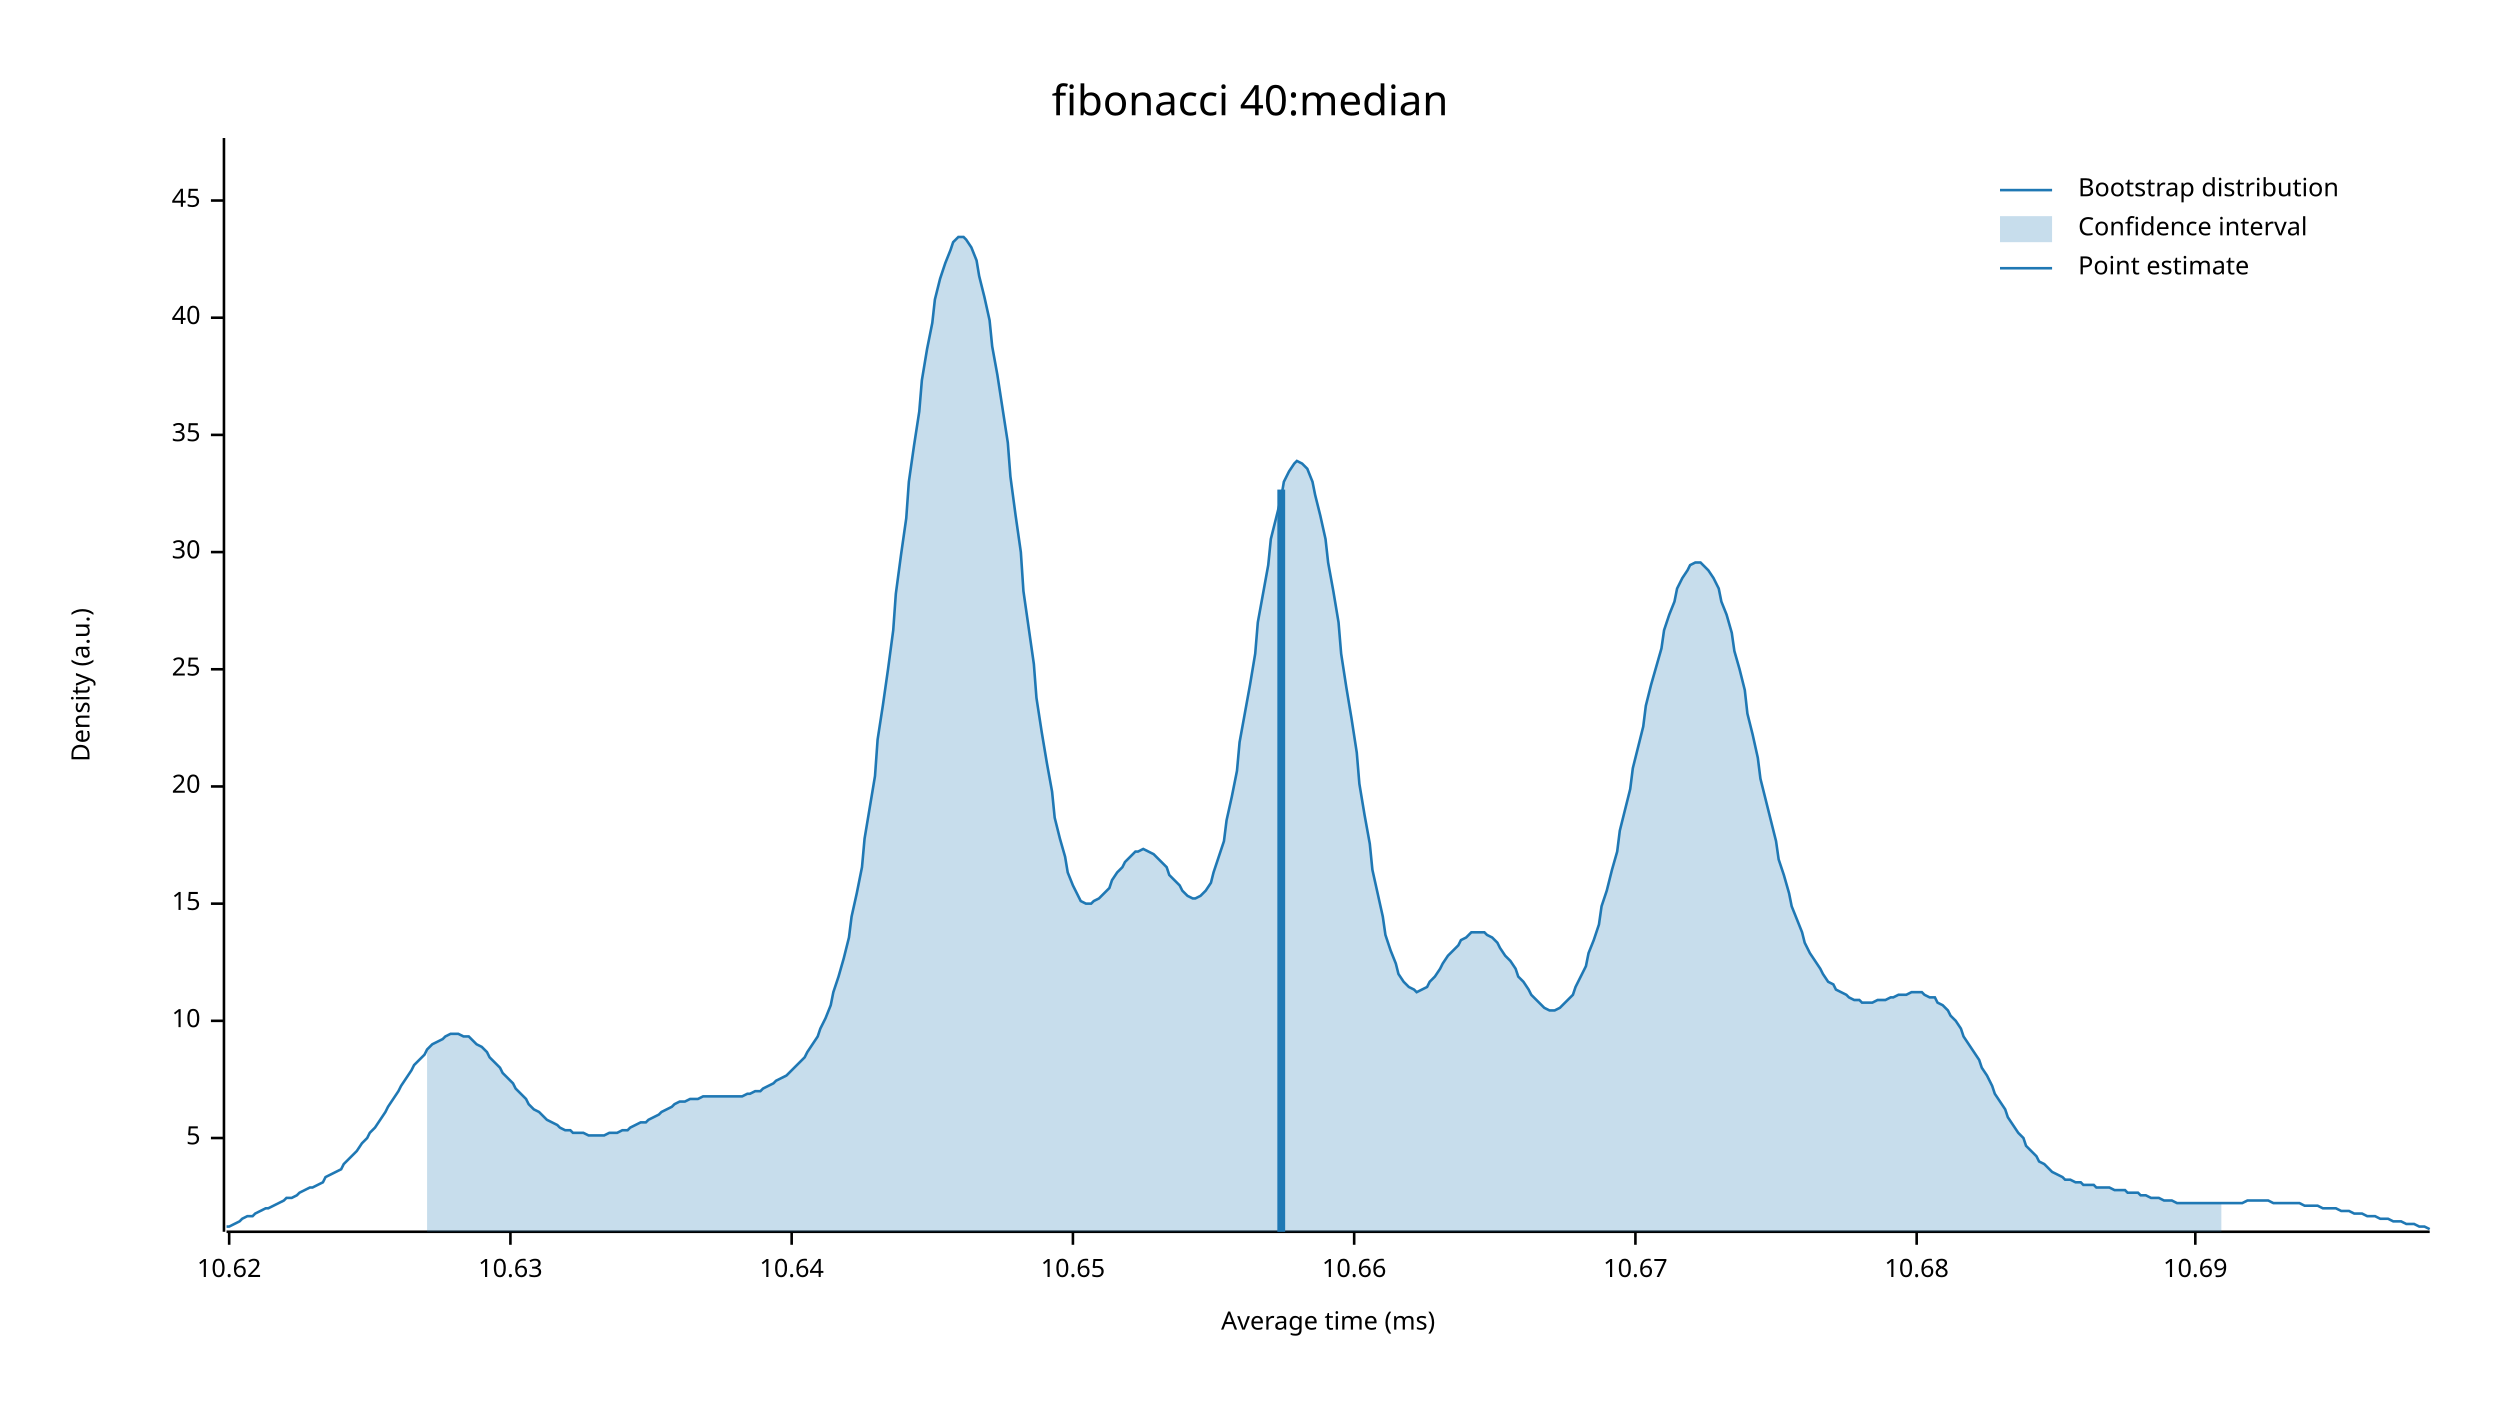
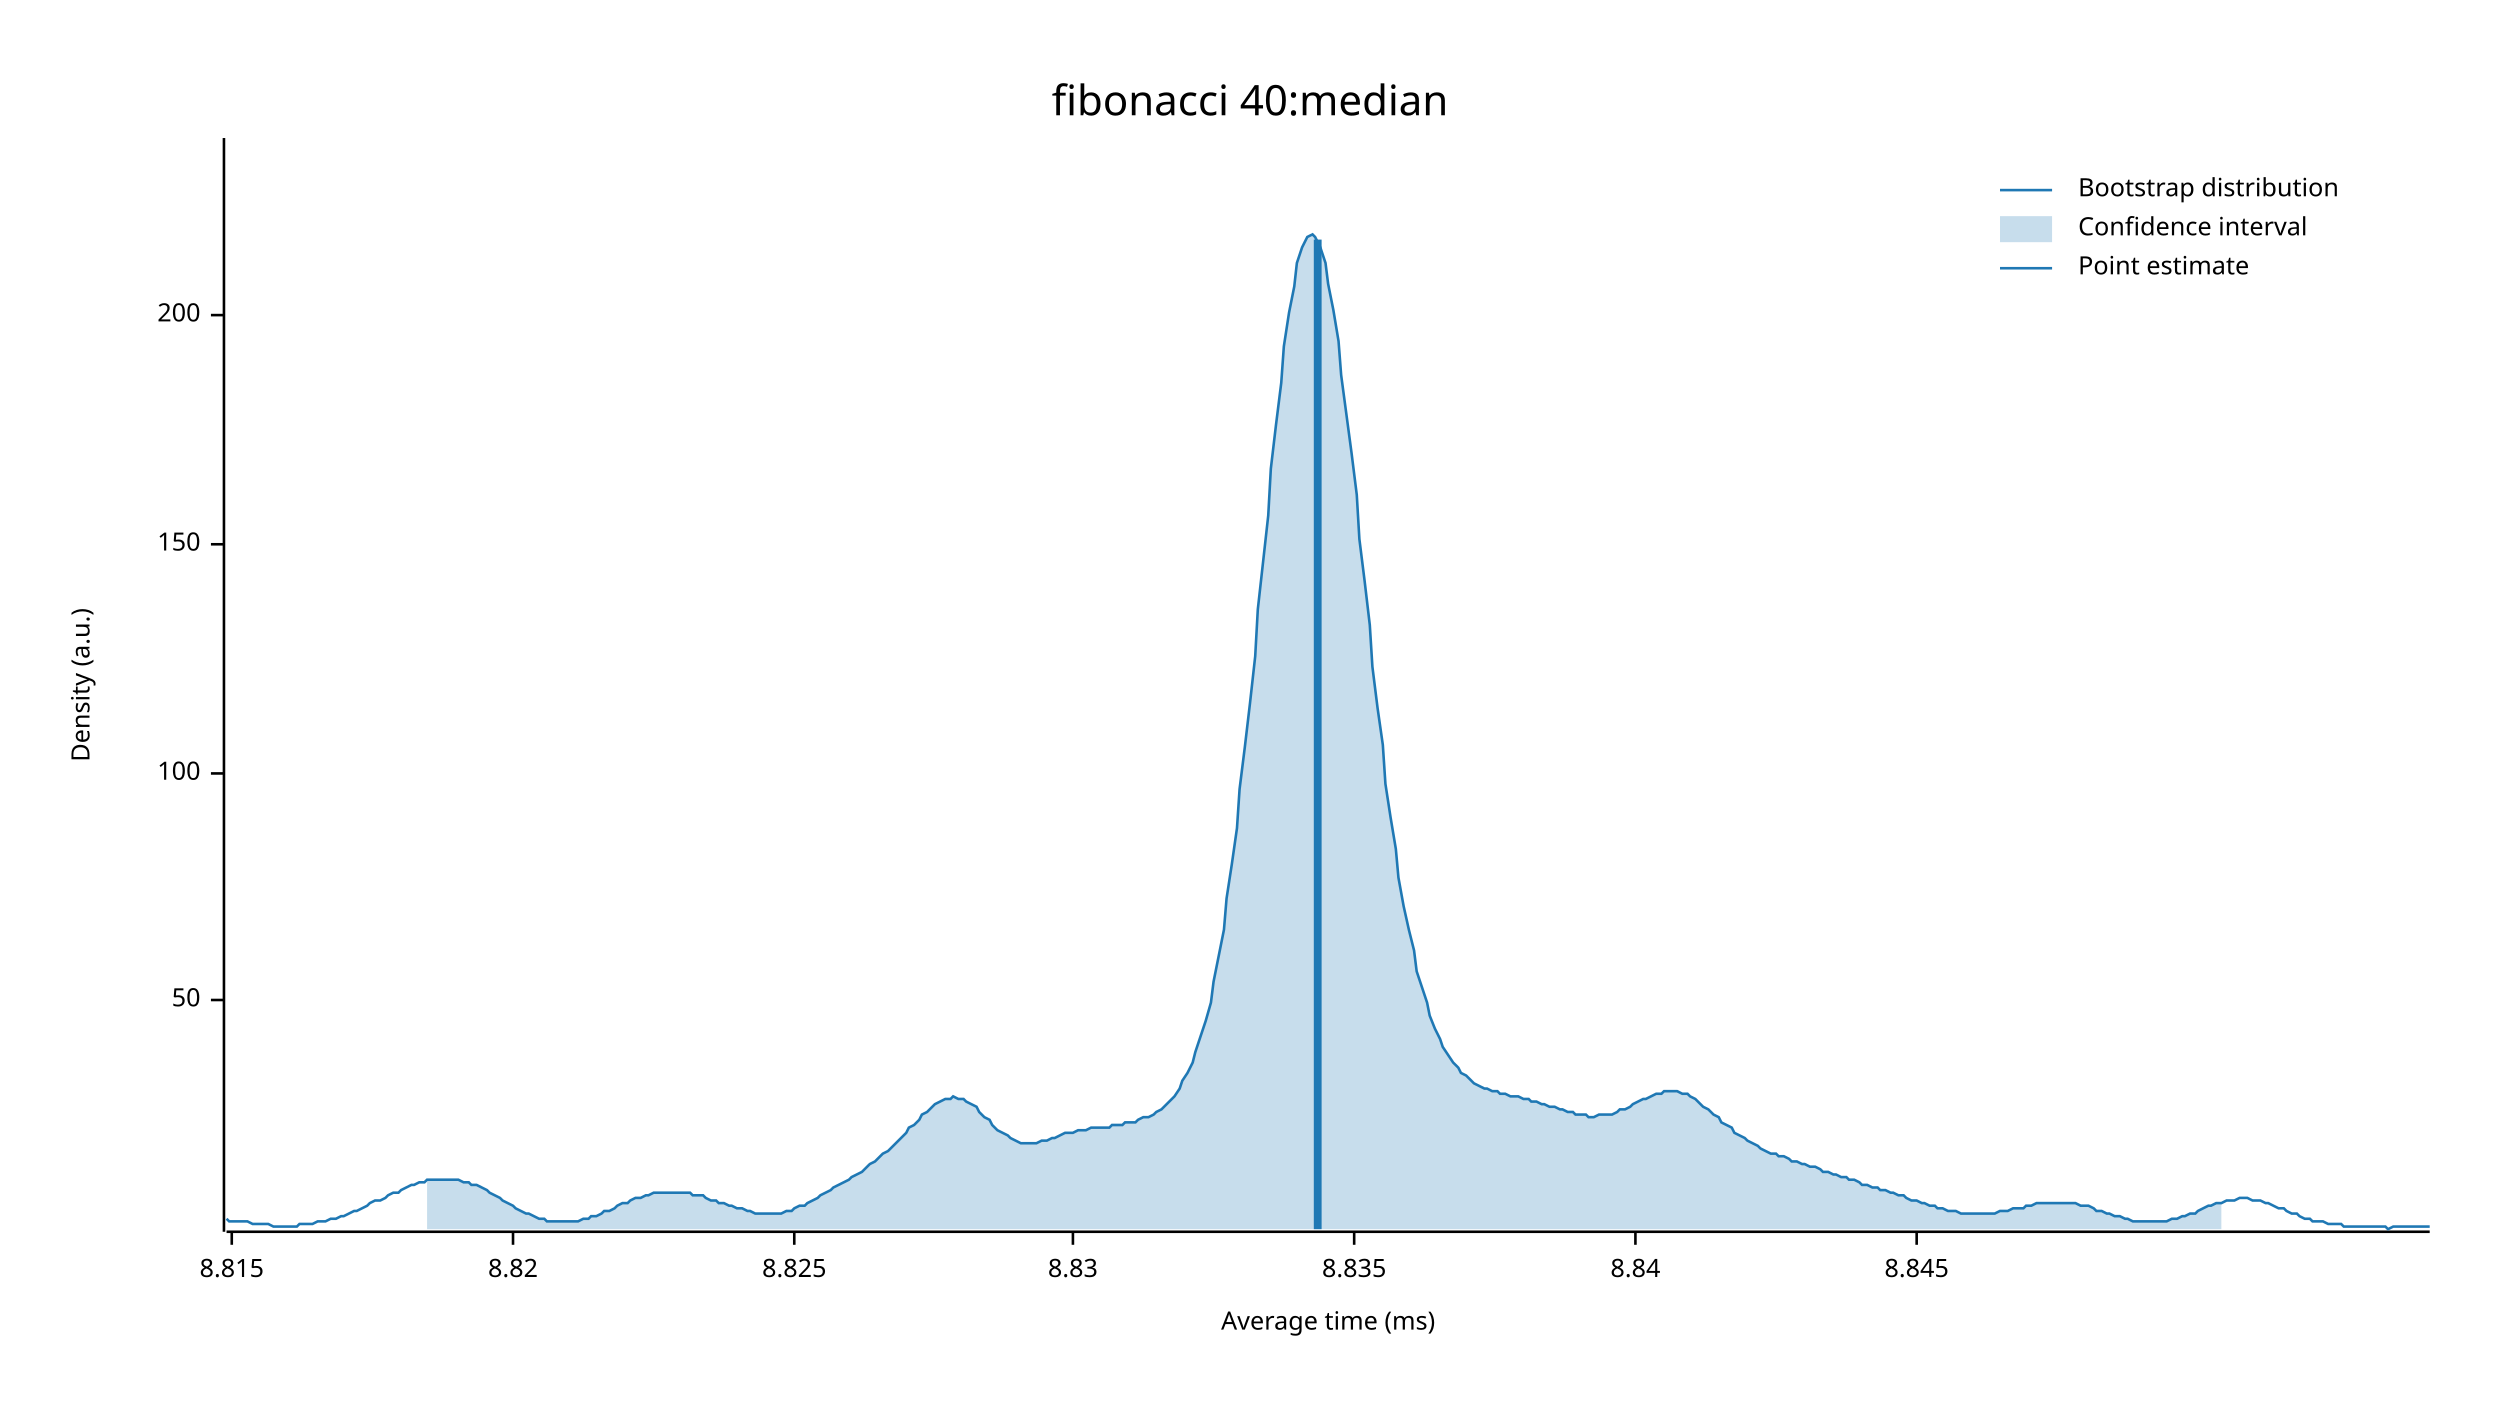
<svg xmlns="http://www.w3.org/2000/svg" width="960" height="540">
  <text x="480" y="32" dy="0.76em" text-anchor="middle" font-family="sans-serif" font-size="16.129" opacity="1" fill="#000000">
fibonacci 40:median
</text>
  <text x="27" y="263" dy="0.76em" text-anchor="middle" font-family="sans-serif" font-size="9.677" opacity="1" fill="#000000" transform="rotate(270, 27, 263)">
Density (a.u.)
</text>
  <text x="510" y="513" dy="-0.5ex" text-anchor="middle" font-family="sans-serif" font-size="9.677" opacity="1" fill="#000000">
Average time (ms)
</text>
  <polyline fill="none" opacity="1" stroke="#000000" stroke-width="1" points="86,53 86,473 " />
-   <text x="77" y="437" dy="0.5ex" text-anchor="end" font-family="sans-serif" font-size="9.677" opacity="1" fill="#000000">
- 5
+   <text x="77" y="384" dy="0.5ex" text-anchor="end" font-family="sans-serif" font-size="9.677" opacity="1" fill="#000000">
+ 50
</text>
-   <polyline fill="none" opacity="1" stroke="#000000" stroke-width="1" points="81,437 86,437 " />
-   <text x="77" y="392" dy="0.5ex" text-anchor="end" font-family="sans-serif" font-size="9.677" opacity="1" fill="#000000">
- 10
+   <polyline fill="none" opacity="1" stroke="#000000" stroke-width="1" points="81,384 86,384 " />
+   <text x="77" y="297" dy="0.5ex" text-anchor="end" font-family="sans-serif" font-size="9.677" opacity="1" fill="#000000">
+ 100
</text>
-   <polyline fill="none" opacity="1" stroke="#000000" stroke-width="1" points="81,392 86,392 " />
-   <text x="77" y="347" dy="0.5ex" text-anchor="end" font-family="sans-serif" font-size="9.677" opacity="1" fill="#000000">
- 15
+   <polyline fill="none" opacity="1" stroke="#000000" stroke-width="1" points="81,297 86,297 " />
+   <text x="77" y="209" dy="0.5ex" text-anchor="end" font-family="sans-serif" font-size="9.677" opacity="1" fill="#000000">
+ 150
</text>
-   <polyline fill="none" opacity="1" stroke="#000000" stroke-width="1" points="81,347 86,347 " />
-   <text x="77" y="302" dy="0.5ex" text-anchor="end" font-family="sans-serif" font-size="9.677" opacity="1" fill="#000000">
- 20
+   <polyline fill="none" opacity="1" stroke="#000000" stroke-width="1" points="81,209 86,209 " />
+   <text x="77" y="121" dy="0.5ex" text-anchor="end" font-family="sans-serif" font-size="9.677" opacity="1" fill="#000000">
+ 200
</text>
-   <polyline fill="none" opacity="1" stroke="#000000" stroke-width="1" points="81,302 86,302 " />
-   <text x="77" y="257" dy="0.5ex" text-anchor="end" font-family="sans-serif" font-size="9.677" opacity="1" fill="#000000">
- 25
+   <polyline fill="none" opacity="1" stroke="#000000" stroke-width="1" points="81,121 86,121 " />
+   <polyline fill="none" opacity="1" stroke="#000000" stroke-width="1" points="87,473 933,473 " />
+   <text x="89" y="483" dy="0.76em" text-anchor="middle" font-family="sans-serif" font-size="9.677" opacity="1" fill="#000000">
+ 8.815
</text>
-   <polyline fill="none" opacity="1" stroke="#000000" stroke-width="1" points="81,257 86,257 " />
-   <text x="77" y="212" dy="0.5ex" text-anchor="end" font-family="sans-serif" font-size="9.677" opacity="1" fill="#000000">
- 30
+   <polyline fill="none" opacity="1" stroke="#000000" stroke-width="1" points="89,473 89,478 " />
+   <text x="197" y="483" dy="0.76em" text-anchor="middle" font-family="sans-serif" font-size="9.677" opacity="1" fill="#000000">
+ 8.82
</text>
-   <polyline fill="none" opacity="1" stroke="#000000" stroke-width="1" points="81,212 86,212 " />
-   <text x="77" y="167" dy="0.5ex" text-anchor="end" font-family="sans-serif" font-size="9.677" opacity="1" fill="#000000">
- 35
+   <polyline fill="none" opacity="1" stroke="#000000" stroke-width="1" points="197,473 197,478 " />
+   <text x="305" y="483" dy="0.76em" text-anchor="middle" font-family="sans-serif" font-size="9.677" opacity="1" fill="#000000">
+ 8.825
</text>
-   <polyline fill="none" opacity="1" stroke="#000000" stroke-width="1" points="81,167 86,167 " />
-   <text x="77" y="122" dy="0.5ex" text-anchor="end" font-family="sans-serif" font-size="9.677" opacity="1" fill="#000000">
- 40
- </text>
-   <polyline fill="none" opacity="1" stroke="#000000" stroke-width="1" points="81,122 86,122 " />
-   <text x="77" y="77" dy="0.5ex" text-anchor="end" font-family="sans-serif" font-size="9.677" opacity="1" fill="#000000">
- 45
- </text>
-   <polyline fill="none" opacity="1" stroke="#000000" stroke-width="1" points="81,77 86,77 " />
-   <polyline fill="none" opacity="1" stroke="#000000" stroke-width="1" points="87,473 933,473 " />
-   <text x="88" y="483" dy="0.76em" text-anchor="middle" font-family="sans-serif" font-size="9.677" opacity="1" fill="#000000">
- 10.62
- </text>
-   <polyline fill="none" opacity="1" stroke="#000000" stroke-width="1" points="88,473 88,478 " />
-   <text x="196" y="483" dy="0.76em" text-anchor="middle" font-family="sans-serif" font-size="9.677" opacity="1" fill="#000000">
- 10.63
- </text>
-   <polyline fill="none" opacity="1" stroke="#000000" stroke-width="1" points="196,473 196,478 " />
-   <text x="304" y="483" dy="0.76em" text-anchor="middle" font-family="sans-serif" font-size="9.677" opacity="1" fill="#000000">
- 10.64
- </text>
-   <polyline fill="none" opacity="1" stroke="#000000" stroke-width="1" points="304,473 304,478 " />
+   <polyline fill="none" opacity="1" stroke="#000000" stroke-width="1" points="305,473 305,478 " />
  <text x="412" y="483" dy="0.76em" text-anchor="middle" font-family="sans-serif" font-size="9.677" opacity="1" fill="#000000">
- 10.65
+ 8.83
</text>
  <polyline fill="none" opacity="1" stroke="#000000" stroke-width="1" points="412,473 412,478 " />
  <text x="520" y="483" dy="0.76em" text-anchor="middle" font-family="sans-serif" font-size="9.677" opacity="1" fill="#000000">
- 10.66
+ 8.835
</text>
  <polyline fill="none" opacity="1" stroke="#000000" stroke-width="1" points="520,473 520,478 " />
  <text x="628" y="483" dy="0.76em" text-anchor="middle" font-family="sans-serif" font-size="9.677" opacity="1" fill="#000000">
- 10.67
+ 8.84
</text>
  <polyline fill="none" opacity="1" stroke="#000000" stroke-width="1" points="628,473 628,478 " />
  <text x="736" y="483" dy="0.76em" text-anchor="middle" font-family="sans-serif" font-size="9.677" opacity="1" fill="#000000">
- 10.68
+ 8.845
</text>
  <polyline fill="none" opacity="1" stroke="#000000" stroke-width="1" points="736,473 736,478 " />
-   <text x="843" y="483" dy="0.76em" text-anchor="middle" font-family="sans-serif" font-size="9.677" opacity="1" fill="#000000">
- 10.69
- </text>
-   <polyline fill="none" opacity="1" stroke="#000000" stroke-width="1" points="843,473 843,478 " />
-   <polyline fill="none" opacity="1" stroke="#1F78B4" stroke-width="1" points="87,471 88,471 90,470 92,469 93,468 95,467 97,467 98,466 100,465 102,464 103,464 105,463 107,462 109,461 110,460 112,460 114,459 115,458 117,457 119,456 120,456 122,455 124,454 125,452 127,451 129,450 131,449 132,447 134,445 136,443 137,442 139,439 141,437 142,435 144,433 146,430 148,427 149,425 151,422 153,419 154,417 156,414 158,411 159,409 161,407 163,405 164,403 166,401 168,400 170,399 171,398 173,397 175,397 176,397 178,398 180,398 181,399 183,401 185,402 187,404 188,406 190,408 192,410 193,412 195,414 197,416 198,418 200,420 202,422 203,424 205,426 207,427 209,429 210,430 212,431 214,432 215,433 217,434 219,434 220,435 222,435 224,435 226,436 227,436 229,436 231,436 232,436 234,435 236,435 237,435 239,434 241,434 242,433 244,432 246,431 248,431 249,430 251,429 253,428 254,427 256,426 258,425 259,424 261,423 263,423 265,422 266,422 268,422 270,421 271,421 273,421 275,421 276,421 278,421 280,421 281,421 283,421 285,421 287,420 288,420 290,419 292,419 293,418 295,417 297,416 298,415 300,414 302,413 304,411 305,410 307,408 309,406 310,404 312,401 314,398 315,395 317,391 319,386 320,381 322,375 324,368 326,360 327,352 329,343 331,333 332,322 334,310 336,298 337,284 339,271 341,257 343,242 344,228 346,213 348,199 349,185 351,171 353,158 354,146 356,134 358,124 359,115 361,107 363,101 365,96 366,93 368,91 370,91 371,92 373,95 375,100 376,106 378,114 380,123 381,133 383,144 385,157 387,170 388,183 390,198 392,212 393,227 395,241 397,255 398,268 400,281 402,293 404,304 405,314 407,322 409,329 410,335 412,340 414,344 415,346 417,347 419,347 420,346 422,345 424,343 426,341 427,338 429,335 431,333 432,331 434,329 436,327 437,327 439,326 441,327 443,328 444,329 446,331 448,333 449,336 451,338 453,340 454,342 456,344 458,345 459,345 461,344 463,342 465,339 466,335 468,329 470,323 471,315 473,306 475,296 476,285 478,274 480,263 482,251 483,239 485,228 487,217 488,207 490,199 492,191 493,185 495,181 497,178 498,177 500,178 502,180 504,185 505,190 507,198 509,207 510,216 512,227 514,239 515,251 517,264 519,276 521,289 522,301 524,313 526,324 527,334 529,343 531,352 532,359 534,365 536,370 537,374 539,377 541,379 543,380 544,381 546,380 548,379 549,377 551,375 553,372 554,370 556,367 558,365 560,363 561,361 563,360 565,358 566,358 568,358 570,358 571,359 573,360 575,362 576,364 578,367 580,369 582,372 583,375 585,377 587,380 588,382 590,384 592,386 593,387 595,388 597,388 599,387 600,386 602,384 604,382 605,379 607,375 609,371 610,366 612,361 614,355 615,348 617,342 619,334 621,327 622,319 624,311 626,303 627,295 629,287 631,279 632,271 634,263 636,256 638,249 639,242 641,236 643,231 644,226 646,222 648,219 649,217 651,216 653,216 654,217 656,219 658,222 660,226 661,231 663,236 665,243 666,250 668,257 670,265 671,274 673,282 675,291 676,299 678,307 680,315 682,323 683,330 685,336 687,343 688,348 690,353 692,358 693,362 695,366 697,369 699,372 700,374 702,377 704,378 705,380 707,381 709,382 710,383 712,384 714,384 715,385 717,385 719,385 721,384 722,384 724,384 726,383 727,383 729,382 731,382 732,382 734,381 736,381 738,381 739,382 741,383 743,383 744,385 746,386 748,388 749,390 751,392 753,395 754,398 756,401 758,404 760,407 761,410 763,413 765,417 766,420 768,423 770,426 771,429 773,432 775,435 777,437 778,440 780,442 782,444 783,446 785,447 787,449 788,450 790,451 792,452 793,453 795,453 797,454 799,454 800,455 802,455 804,455 805,456 807,456 809,456 810,456 812,457 814,457 816,457 817,458 819,458 821,458 822,459 824,459 826,460 827,460 829,460 831,461 832,461 834,461 836,462 838,462 839,462 841,462 843,462 844,462 846,462 848,462 849,462 851,462 853,462 855,462 856,462 858,462 860,462 861,462 863,461 865,461 866,461 868,461 870,461 871,461 873,462 875,462 877,462 878,462 880,462 882,462 883,462 885,463 887,463 888,463 890,463 892,464 894,464 895,464 897,464 899,465 900,465 902,465 904,466 905,466 907,466 909,467 910,467 912,467 914,468 916,468 917,468 919,469 921,469 922,469 924,470 926,470 927,470 929,471 931,471 933,472 " />
-   <polygon opacity="0.25" fill="#1F78B4" points="164,403 166,401 168,400 170,399 171,398 173,397 175,397 176,397 178,398 180,398 181,399 183,401 185,402 187,404 188,406 190,408 192,410 193,412 195,414 197,416 198,418 200,420 202,422 203,424 205,426 207,427 209,429 210,430 212,431 214,432 215,433 217,434 219,434 220,435 222,435 224,435 226,436 227,436 229,436 231,436 232,436 234,435 236,435 237,435 239,434 241,434 242,433 244,432 246,431 248,431 249,430 251,429 253,428 254,427 256,426 258,425 259,424 261,423 263,423 265,422 266,422 268,422 270,421 271,421 273,421 275,421 276,421 278,421 280,421 281,421 283,421 285,421 287,420 288,420 290,419 292,419 293,418 295,417 297,416 298,415 300,414 302,413 304,411 305,410 307,408 309,406 310,404 312,401 314,398 315,395 317,391 319,386 320,381 322,375 324,368 326,360 327,352 329,343 331,333 332,322 334,310 336,298 337,284 339,271 341,257 343,242 344,228 346,213 348,199 349,185 351,171 353,158 354,146 356,134 358,124 359,115 361,107 363,101 365,96 366,93 368,91 370,91 371,92 373,95 375,100 376,106 378,114 380,123 381,133 383,144 385,157 387,170 388,183 390,198 392,212 393,227 395,241 397,255 398,268 400,281 402,293 404,304 405,314 407,322 409,329 410,335 412,340 414,344 415,346 417,347 419,347 420,346 422,345 424,343 426,341 427,338 429,335 431,333 432,331 434,329 436,327 437,327 439,326 441,327 443,328 444,329 446,331 448,333 449,336 451,338 453,340 454,342 456,344 458,345 459,345 461,344 463,342 465,339 466,335 468,329 470,323 471,315 473,306 475,296 476,285 478,274 480,263 482,251 483,239 485,228 487,217 488,207 490,199 492,191 493,185 495,181 497,178 498,177 500,178 502,180 504,185 505,190 507,198 509,207 510,216 512,227 514,239 515,251 517,264 519,276 521,289 522,301 524,313 526,324 527,334 529,343 531,352 532,359 534,365 536,370 537,374 539,377 541,379 543,380 544,381 546,380 548,379 549,377 551,375 553,372 554,370 556,367 558,365 560,363 561,361 563,360 565,358 566,358 568,358 570,358 571,359 573,360 575,362 576,364 578,367 580,369 582,372 583,375 585,377 587,380 588,382 590,384 592,386 593,387 595,388 597,388 599,387 600,386 602,384 604,382 605,379 607,375 609,371 610,366 612,361 614,355 615,348 617,342 619,334 621,327 622,319 624,311 626,303 627,295 629,287 631,279 632,271 634,263 636,256 638,249 639,242 641,236 643,231 644,226 646,222 648,219 649,217 651,216 653,216 654,217 656,219 658,222 660,226 661,231 663,236 665,243 666,250 668,257 670,265 671,274 673,282 675,291 676,299 678,307 680,315 682,323 683,330 685,336 687,343 688,348 690,353 692,358 693,362 695,366 697,369 699,372 700,374 702,377 704,378 705,380 707,381 709,382 710,383 712,384 714,384 715,385 717,385 719,385 721,384 722,384 724,384 726,383 727,383 729,382 731,382 732,382 734,381 736,381 738,381 739,382 741,383 743,383 744,385 746,386 748,388 749,390 751,392 753,395 754,398 756,401 758,404 760,407 761,410 763,413 765,417 766,420 768,423 770,426 771,429 773,432 775,435 777,437 778,440 780,442 782,444 783,446 785,447 787,449 788,450 790,451 792,452 793,453 795,453 797,454 799,454 800,455 802,455 804,455 805,456 807,456 809,456 810,456 812,457 814,457 816,457 817,458 819,458 821,458 822,459 824,459 826,460 827,460 829,460 831,461 832,461 834,461 836,462 838,462 839,462 841,462 843,462 844,462 846,462 848,462 849,462 851,462 853,462 853,473 164,473 " />
-   <polyline fill="none" opacity="1" stroke="#1F78B4" stroke-width="3" points="492,473 492,188 " />
+   <polyline fill="none" opacity="1" stroke="#1F78B4" stroke-width="1" points="87,468 88,469 90,469 92,469 93,469 95,469 97,470 98,470 100,470 102,470 103,470 105,471 107,471 109,471 110,471 112,471 114,471 115,470 117,470 119,470 120,470 122,469 124,469 125,469 127,468 129,468 131,467 132,467 134,466 136,465 137,465 139,464 141,463 142,462 144,461 146,461 148,460 149,459 151,458 153,458 154,457 156,456 158,455 159,455 161,454 163,454 164,453 166,453 168,453 170,453 171,453 173,453 175,453 176,453 178,454 180,454 181,455 183,455 185,456 187,457 188,458 190,459 192,460 193,461 195,462 197,463 198,464 200,465 202,466 203,466 205,467 207,468 209,468 210,469 212,469 214,469 215,469 217,469 219,469 220,469 222,469 224,468 226,468 227,467 229,467 231,466 232,465 234,465 236,464 237,463 239,462 241,462 242,461 244,460 246,460 248,459 249,459 251,458 253,458 254,458 256,458 258,458 259,458 261,458 263,458 265,458 266,459 268,459 270,459 271,460 273,461 275,461 276,462 278,462 280,463 281,463 283,464 285,464 287,465 288,465 290,466 292,466 293,466 295,466 297,466 298,466 300,466 302,465 304,465 305,464 307,463 309,463 310,462 312,461 314,460 315,459 317,458 319,457 320,456 322,455 324,454 326,453 327,452 329,451 331,450 332,449 334,447 336,446 337,445 339,443 341,442 343,440 344,439 346,437 348,435 349,433 351,432 353,430 354,428 356,427 358,425 359,424 361,423 363,422 365,422 366,421 368,422 370,422 371,423 373,424 375,425 376,427 378,429 380,430 381,432 383,434 385,435 387,436 388,437 390,438 392,439 393,439 395,439 397,439 398,439 400,438 402,438 404,437 405,437 407,436 409,435 410,435 412,435 414,434 415,434 417,434 419,433 420,433 422,433 424,433 426,433 427,432 429,432 431,432 432,431 434,431 436,431 437,430 439,429 441,429 443,428 444,427 446,426 448,424 449,423 451,421 453,418 454,415 456,412 458,408 459,404 461,398 463,392 465,385 466,377 468,367 470,357 471,345 473,332 475,318 476,303 478,287 480,270 482,252 483,234 485,216 487,198 488,180 490,163 492,147 493,133 495,120 497,110 498,101 500,95 502,91 504,90 505,91 507,95 509,101 510,109 512,119 514,131 515,144 517,159 519,174 521,190 522,207 524,223 526,240 527,256 529,272 531,286 532,301 534,314 536,326 537,337 539,348 541,357 543,365 544,373 546,379 548,385 549,390 551,395 553,399 554,402 556,405 558,408 560,410 561,412 563,413 565,415 566,416 568,417 570,418 571,418 573,419 575,419 576,420 578,420 580,421 582,421 583,421 585,422 587,422 588,423 590,423 592,424 593,424 595,425 597,425 599,426 600,426 602,427 604,427 605,428 607,428 609,428 610,429 612,429 614,428 615,428 617,428 619,428 621,427 622,426 624,426 626,425 627,424 629,423 631,422 632,422 634,421 636,420 638,420 639,419 641,419 643,419 644,419 646,420 648,420 649,421 651,422 653,424 654,425 656,426 658,428 660,429 661,431 663,432 665,433 666,435 668,436 670,437 671,438 673,439 675,440 676,441 678,442 680,443 682,443 683,444 685,444 687,445 688,446 690,446 692,447 693,447 695,448 697,448 699,449 700,450 702,450 704,451 705,451 707,452 709,452 710,453 712,453 714,454 715,455 717,455 719,456 721,456 722,457 724,457 726,458 727,458 729,459 731,459 732,460 734,461 736,461 738,462 739,462 741,463 743,463 744,464 746,464 748,465 749,465 751,465 753,466 754,466 756,466 758,466 760,466 761,466 763,466 765,466 766,466 768,465 770,465 771,465 773,464 775,464 777,464 778,463 780,463 782,462 783,462 785,462 787,462 788,462 790,462 792,462 793,462 795,462 797,462 799,463 800,463 802,463 804,464 805,465 807,465 809,466 810,466 812,467 814,467 816,468 817,468 819,469 821,469 822,469 824,469 826,469 827,469 829,469 831,469 832,469 834,468 836,468 838,467 839,467 841,466 843,466 844,465 846,464 848,463 849,463 851,462 853,462 855,461 856,461 858,461 860,460 861,460 863,460 865,461 866,461 868,461 870,462 871,462 873,463 875,464 877,464 878,465 880,466 882,466 883,467 885,468 887,468 888,469 890,469 892,469 894,470 895,470 897,470 899,470 900,471 902,471 904,471 905,471 907,471 909,471 910,471 912,471 914,471 916,471 917,472 919,471 921,471 922,471 924,471 926,471 927,471 929,471 931,471 933,471 " />
+   <polygon opacity="0.25" fill="#1F78B4" points="164,453 166,453 168,453 170,453 171,453 173,453 175,453 176,453 178,454 180,454 181,455 183,455 185,456 187,457 188,458 190,459 192,460 193,461 195,462 197,463 198,464 200,465 202,466 203,466 205,467 207,468 209,468 210,469 212,469 214,469 215,469 217,469 219,469 220,469 222,469 224,468 226,468 227,467 229,467 231,466 232,465 234,465 236,464 237,463 239,462 241,462 242,461 244,460 246,460 248,459 249,459 251,458 253,458 254,458 256,458 258,458 259,458 261,458 263,458 265,458 266,459 268,459 270,459 271,460 273,461 275,461 276,462 278,462 280,463 281,463 283,464 285,464 287,465 288,465 290,466 292,466 293,466 295,466 297,466 298,466 300,466 302,465 304,465 305,464 307,463 309,463 310,462 312,461 314,460 315,459 317,458 319,457 320,456 322,455 324,454 326,453 327,452 329,451 331,450 332,449 334,447 336,446 337,445 339,443 341,442 343,440 344,439 346,437 348,435 349,433 351,432 353,430 354,428 356,427 358,425 359,424 361,423 363,422 365,422 366,421 368,422 370,422 371,423 373,424 375,425 376,427 378,429 380,430 381,432 383,434 385,435 387,436 388,437 390,438 392,439 393,439 395,439 397,439 398,439 400,438 402,438 404,437 405,437 407,436 409,435 410,435 412,435 414,434 415,434 417,434 419,433 420,433 422,433 424,433 426,433 427,432 429,432 431,432 432,431 434,431 436,431 437,430 439,429 441,429 443,428 444,427 446,426 448,424 449,423 451,421 453,418 454,415 456,412 458,408 459,404 461,398 463,392 465,385 466,377 468,367 470,357 471,345 473,332 475,318 476,303 478,287 480,270 482,252 483,234 485,216 487,198 488,180 490,163 492,147 493,133 495,120 497,110 498,101 500,95 502,91 504,90 505,91 507,95 509,101 510,109 512,119 514,131 515,144 517,159 519,174 521,190 522,207 524,223 526,240 527,256 529,272 531,286 532,301 534,314 536,326 537,337 539,348 541,357 543,365 544,373 546,379 548,385 549,390 551,395 553,399 554,402 556,405 558,408 560,410 561,412 563,413 565,415 566,416 568,417 570,418 571,418 573,419 575,419 576,420 578,420 580,421 582,421 583,421 585,422 587,422 588,423 590,423 592,424 593,424 595,425 597,425 599,426 600,426 602,427 604,427 605,428 607,428 609,428 610,429 612,429 614,428 615,428 617,428 619,428 621,427 622,426 624,426 626,425 627,424 629,423 631,422 632,422 634,421 636,420 638,420 639,419 641,419 643,419 644,419 646,420 648,420 649,421 651,422 653,424 654,425 656,426 658,428 660,429 661,431 663,432 665,433 666,435 668,436 670,437 671,438 673,439 675,440 676,441 678,442 680,443 682,443 683,444 685,444 687,445 688,446 690,446 692,447 693,447 695,448 697,448 699,449 700,450 702,450 704,451 705,451 707,452 709,452 710,453 712,453 714,454 715,455 717,455 719,456 721,456 722,457 724,457 726,458 727,458 729,459 731,459 732,460 734,461 736,461 738,462 739,462 741,463 743,463 744,464 746,464 748,465 749,465 751,465 753,466 754,466 756,466 758,466 760,466 761,466 763,466 765,466 766,466 768,465 770,465 771,465 773,464 775,464 777,464 778,463 780,463 782,462 783,462 785,462 787,462 788,462 790,462 792,462 793,462 795,462 797,462 799,463 800,463 802,463 804,464 805,465 807,465 809,466 810,466 812,467 814,467 816,468 817,468 819,469 821,469 822,469 824,469 826,469 827,469 829,469 831,469 832,469 834,468 836,468 838,467 839,467 841,466 843,466 844,465 846,464 848,463 849,463 851,462 853,462 853,472 164,472 " />
+   <polyline fill="none" opacity="1" stroke="#1F78B4" stroke-width="3" points="506,472 506,92 " />
  <text x="798" y="68" dy="0.76em" text-anchor="start" font-family="sans-serif" font-size="9.677" opacity="1" fill="#000000">
Bootstrap distribution
</text>
  <text x="798" y="83" dy="0.76em" text-anchor="start" font-family="sans-serif" font-size="9.677" opacity="1" fill="#000000">
Confidence interval
</text>
  <text x="798" y="98" dy="0.76em" text-anchor="start" font-family="sans-serif" font-size="9.677" opacity="1" fill="#000000">
Point estimate
</text>
  <polyline fill="none" opacity="1" stroke="#1F78B4" stroke-width="1" points="768,73 788,73 " />
  <rect x="768" y="83" width="20" height="10" opacity="0.25" fill="#1F78B4" stroke="none" />
  <polyline fill="none" opacity="1" stroke="#1F78B4" stroke-width="1" points="768,103 788,103 " />
</svg>
